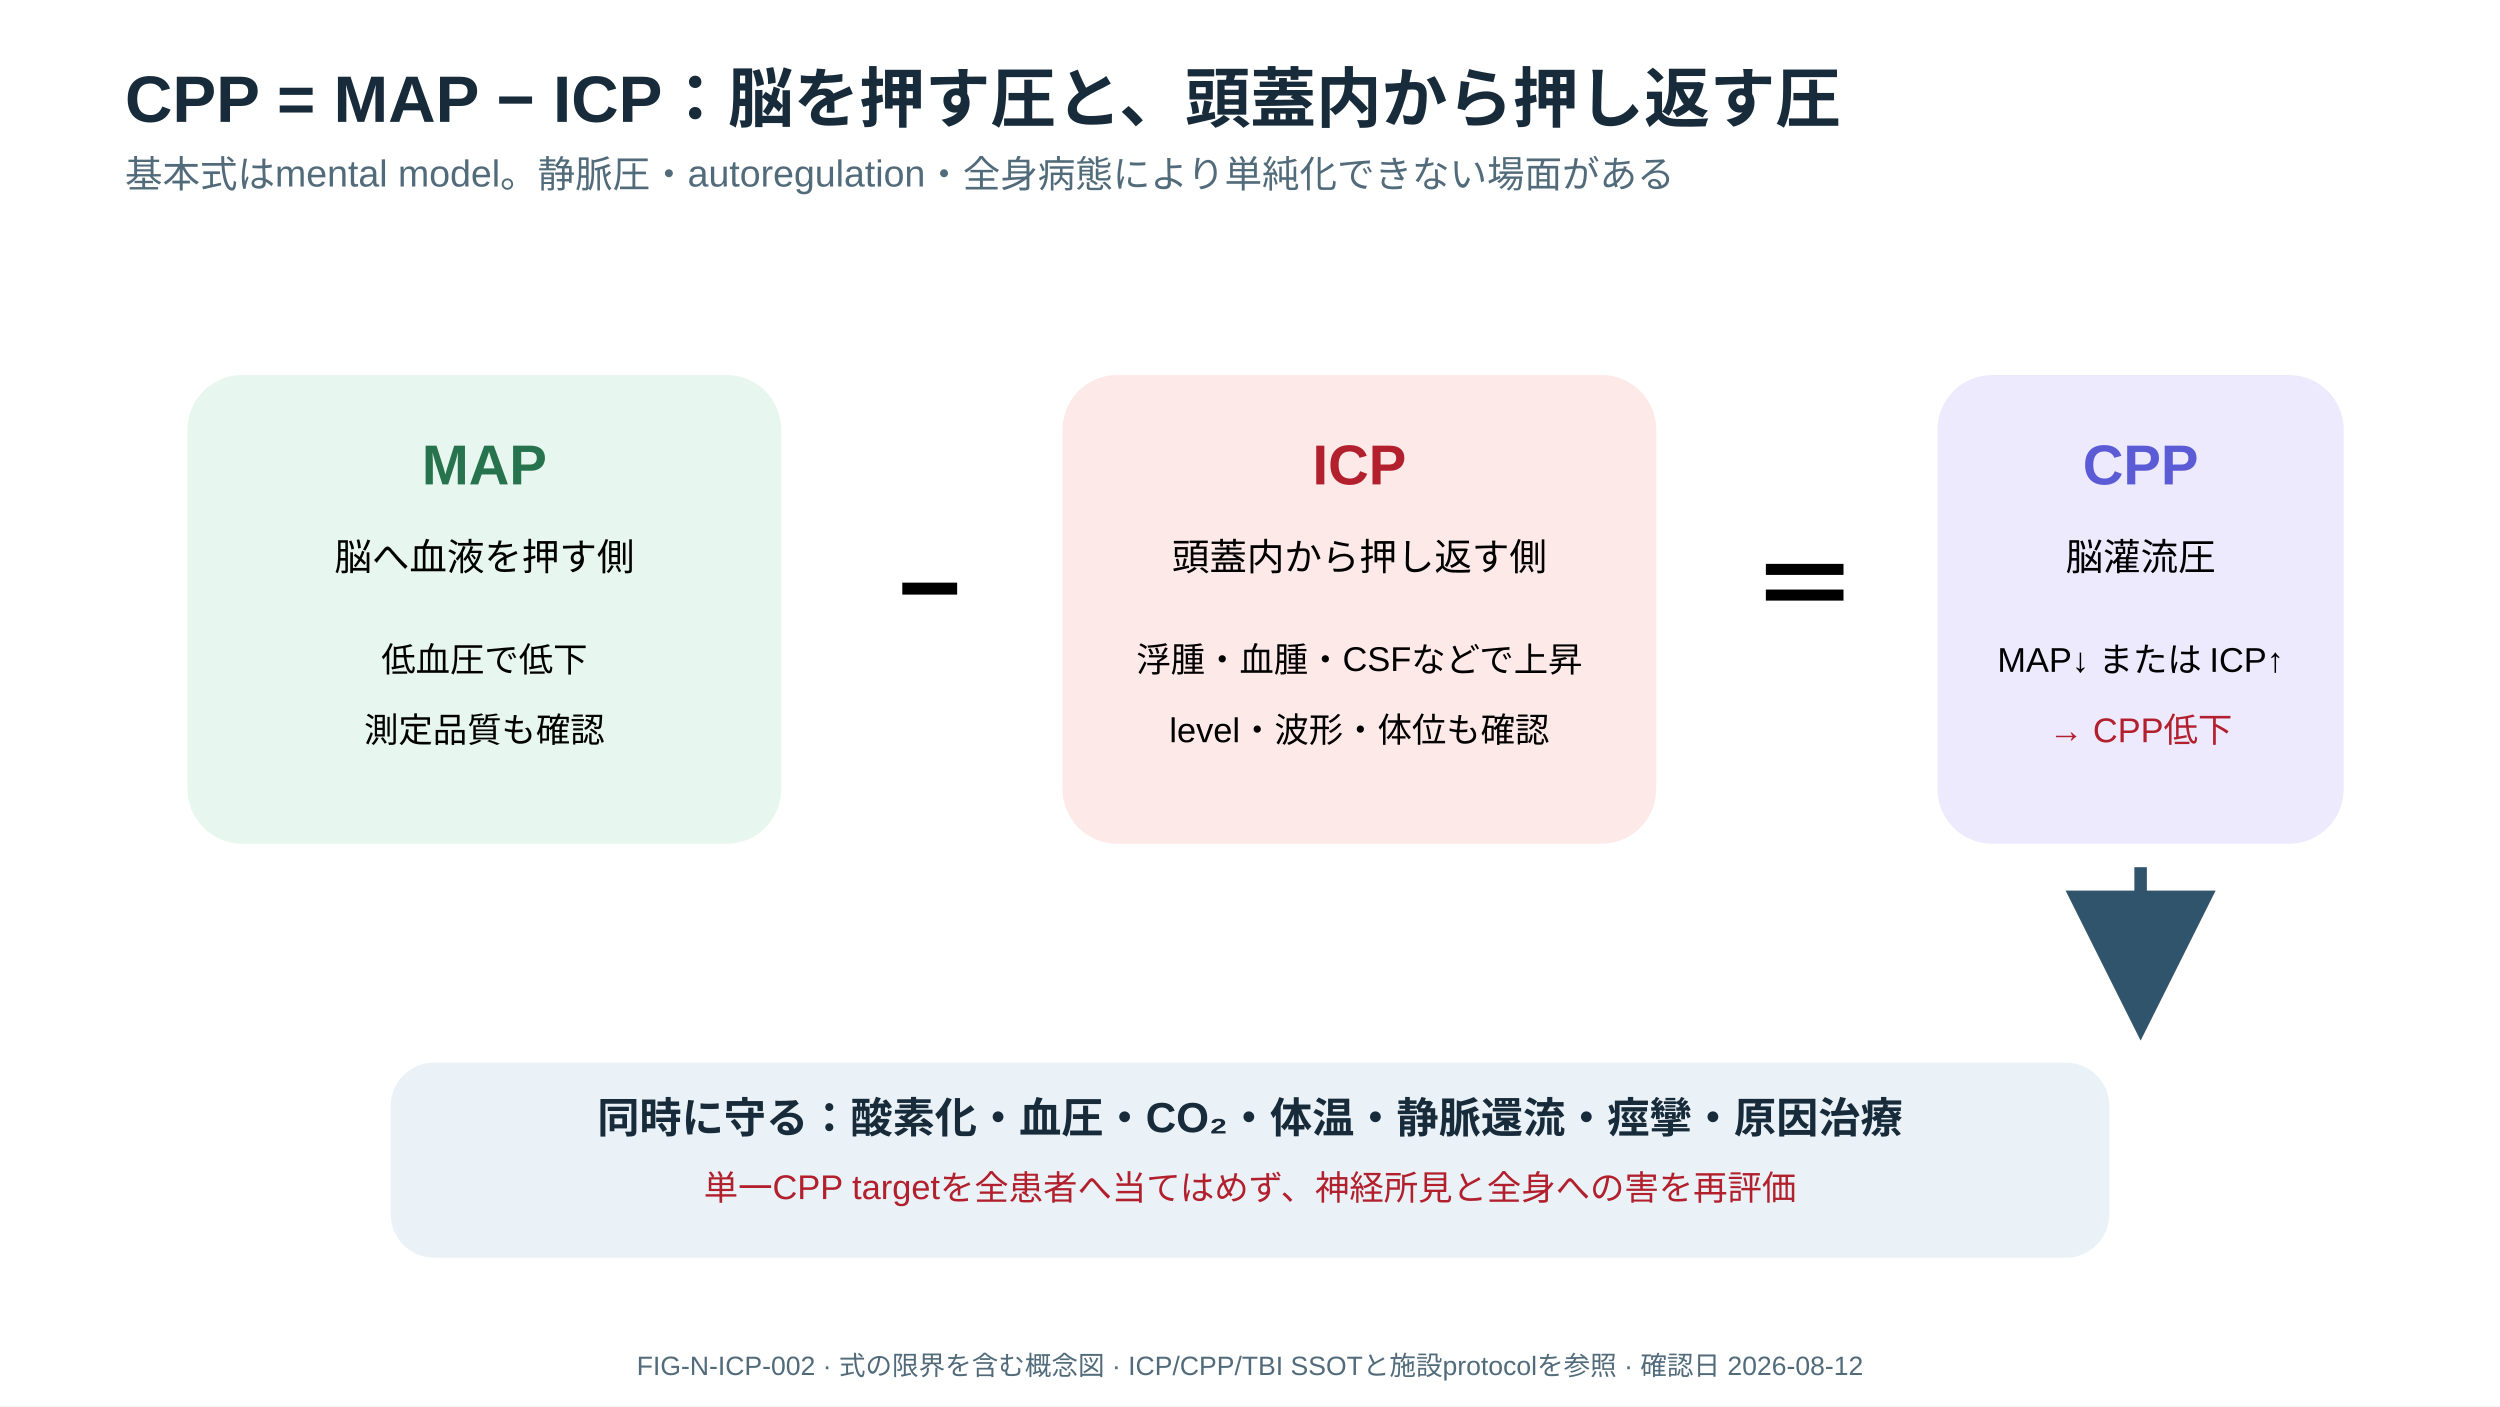
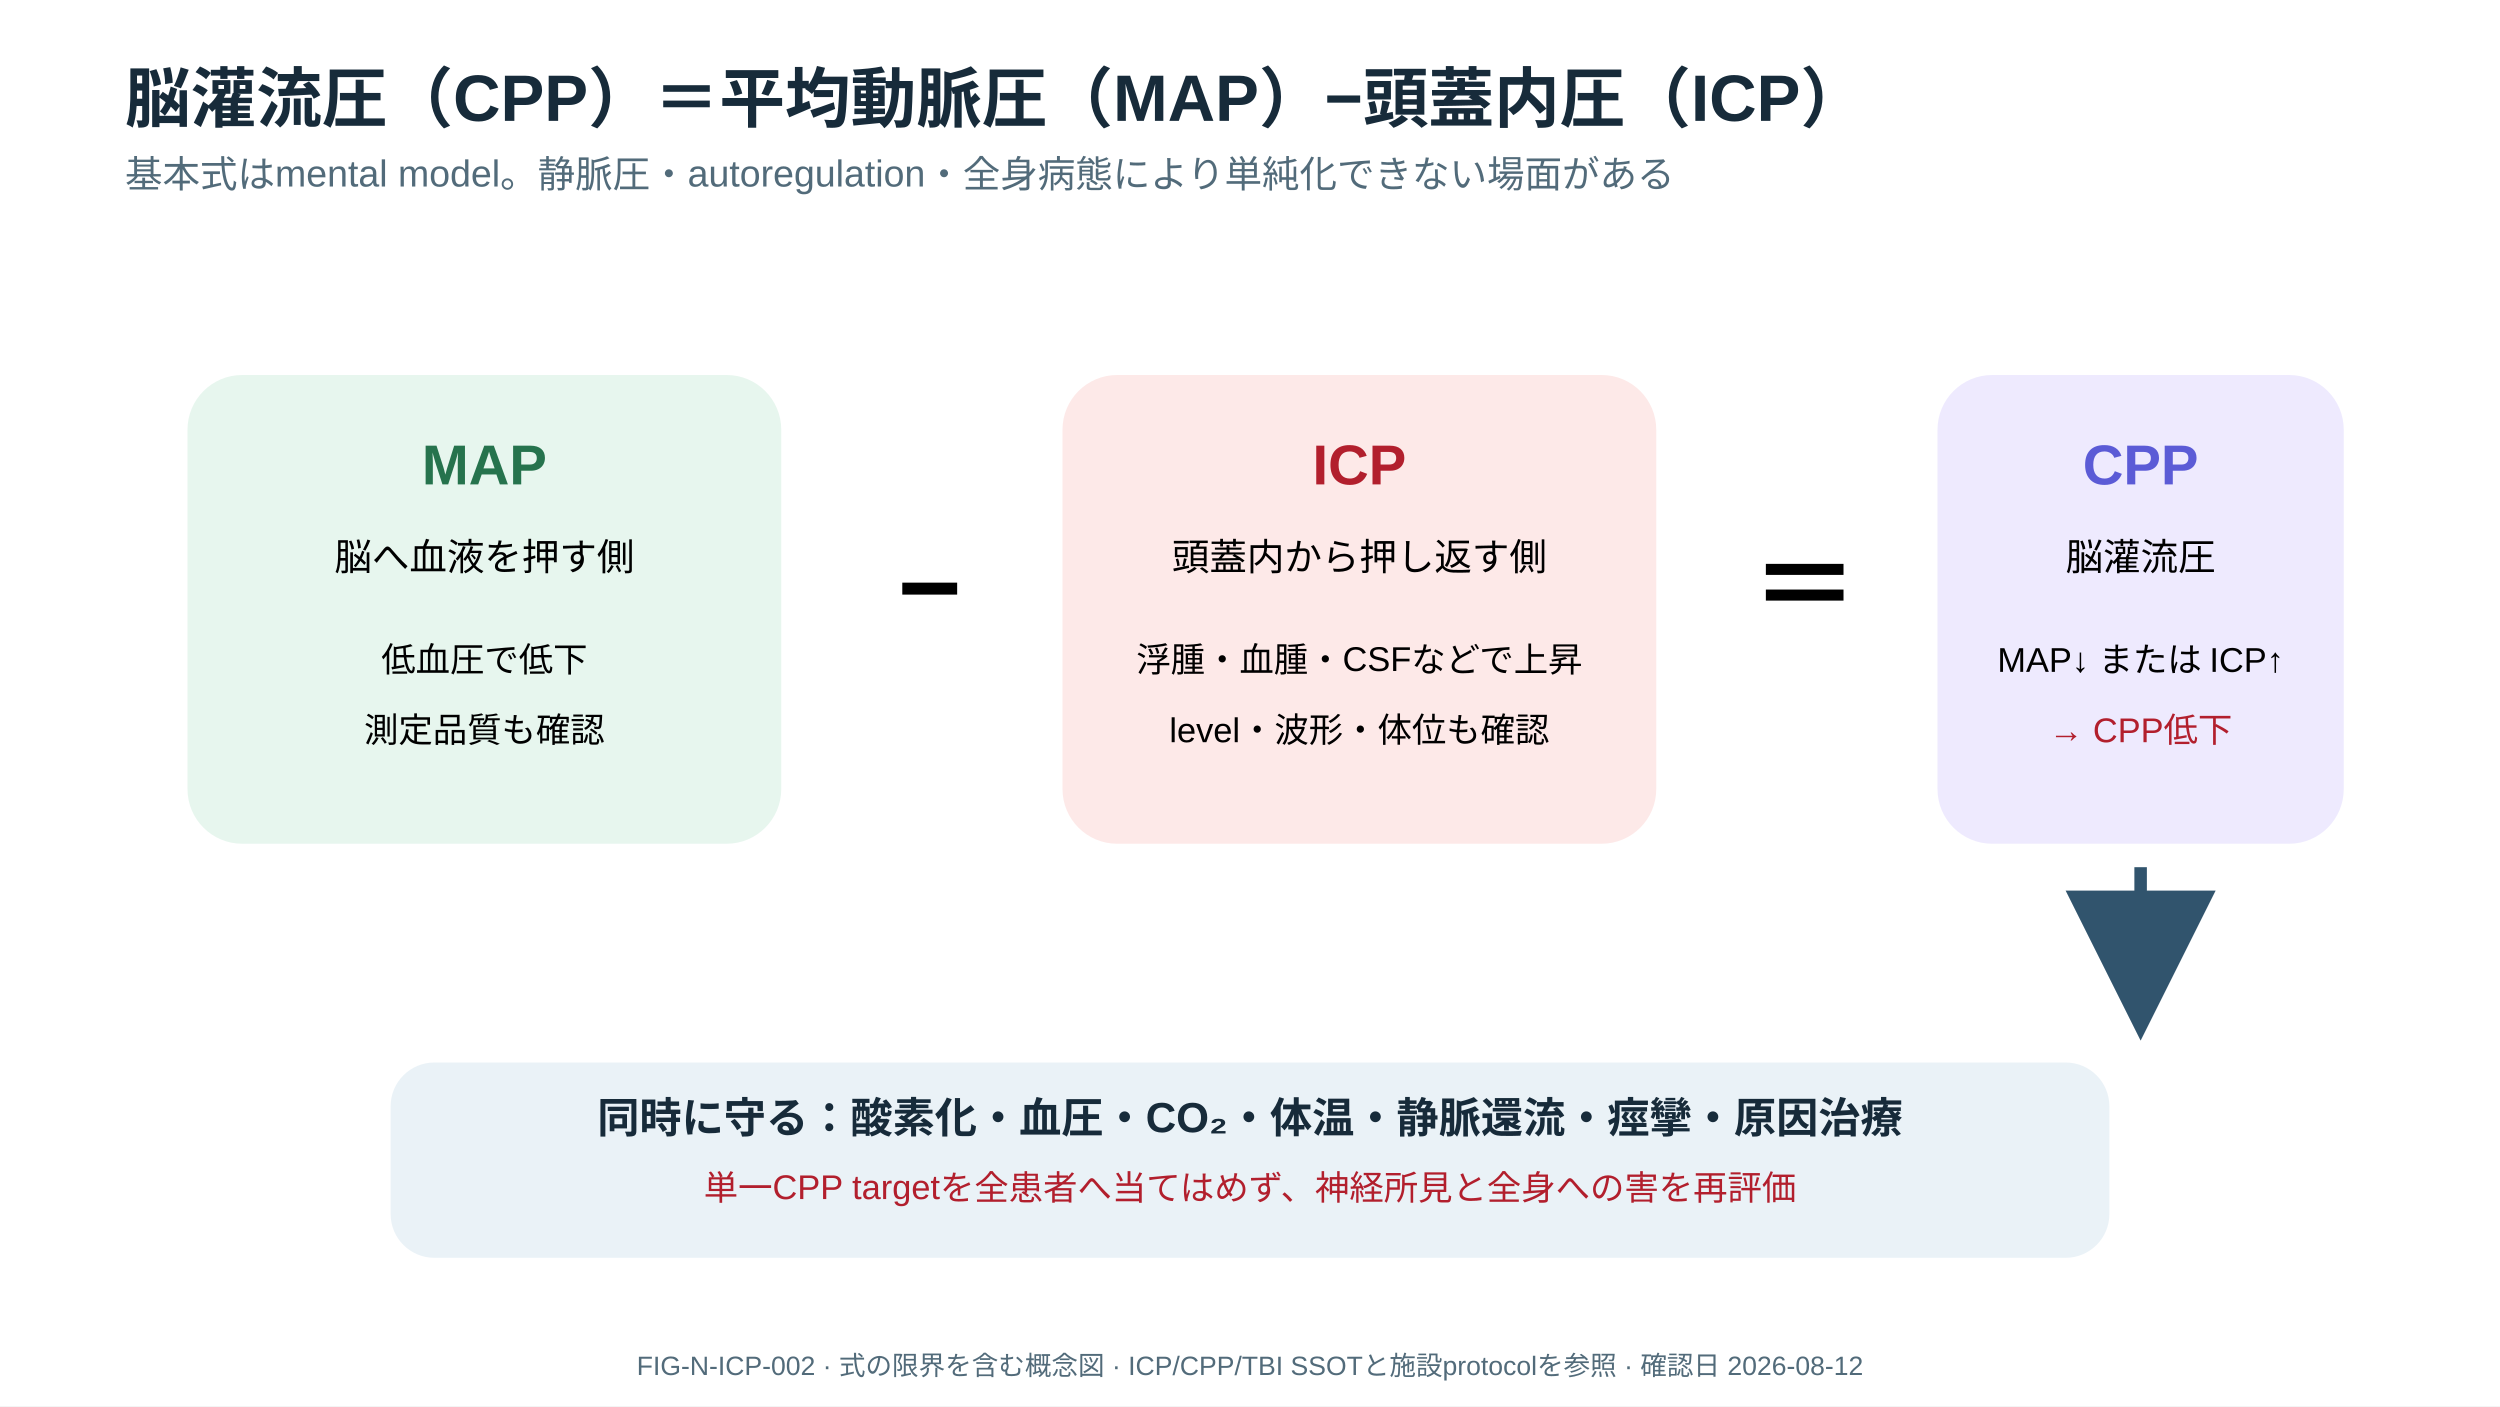
<svg xmlns="http://www.w3.org/2000/svg" width="1600" height="900" viewBox="0 0 1600 900" role="img" aria-labelledby="title desc">
  <defs>
    <marker id="a" markerWidth="12" markerHeight="12" refX="10" refY="6" orient="auto">
      <path d="M0 0 L12 6 L0 12Z" fill="#31546D" />
    </marker>
  </defs>
  <rect width="1600" height="900" fill="#fff" />
-   <text x="80" y="78" font-family="Arial" font-size="42" font-weight="700" fill="#172B3A">CPP = MAP − ICP：脳を押す圧と、頭蓋内から押し返す圧</text>
-   <text x="80" y="120" font-family="Arial" font-size="24" fill="#526B7A">基本式はmental model。静脈圧・autoregulation・全身病態により単純化できない場面がある</text>
-   <g font-family="Arial" text-anchor="middle">
+   <text x="80" y="78" font-family="Hiragino Sans, Yu Gothic, Arial, sans-serif" font-size="42" font-weight="700" fill="#172B3A">脳灌流圧（CPP）＝平均動脈圧（MAP）−頭蓋内圧（ICP）</text>
+   <text x="80" y="120" font-family="Hiragino Sans, Yu Gothic, Arial, sans-serif" font-size="24" fill="#526B7A">基本式はmental model。静脈圧・autoregulation・全身病態により単純化できない場面がある</text>
+   <g font-family="Hiragino Sans, Yu Gothic, Arial, sans-serif" text-anchor="middle">
    <rect x="120" y="240" width="380" height="300" rx="35" fill="#E7F6EE" />
    <text x="310" y="310" font-size="36" font-weight="700" fill="#26734D">MAP</text>
    <text x="310" y="365" font-size="24">脳へ血液を押す側</text>
    <text x="310" y="430" font-size="22">低血圧で低下</text>
    <text x="310" y="475" font-size="22">測定品質も確認</text>
    <text x="595" y="400" font-size="70" font-weight="700">−</text>
    <rect x="680" y="240" width="380" height="300" rx="35" fill="#FDE9E8" />
    <text x="870" y="310" font-size="36" font-weight="700" fill="#B21F2D">ICP</text>
    <text x="870" y="365" font-size="24">頭蓋内から押し返す側</text>
    <text x="870" y="430" font-size="22">浮腫・血腫・CSFなどで上昇</text>
    <text x="870" y="475" font-size="22">level・波形・体位も確認</text>
    <text x="1155" y="400" font-size="70" font-weight="700">＝</text>
    <rect x="1240" y="240" width="260" height="300" rx="35" fill="#EEEAFE" />
    <text x="1370" y="310" font-size="36" font-weight="700" fill="#5B5BD6">CPP</text>
    <text x="1370" y="365" font-size="24">脳灌流圧</text>
    <text x="1370" y="430" font-size="22">MAP↓ または ICP↑</text>
    <text x="1370" y="475" font-size="22" fill="#B21F2D">→ CPP低下</text>
  </g>
  <path d="M1370 555 V650" stroke="#31546D" stroke-width="8" marker-end="url(#a)" />
  <rect x="250" y="680" width="1100" height="125" rx="28" fill="#EAF2F7" />
-   <text x="800" y="725" text-anchor="middle" font-family="Arial" font-size="27" font-weight="700" fill="#172B3A">同時に守る：酸素化・血圧・CO₂・体温・静脈還流・痙攣・原因治療</text>
-   <text x="800" y="768" text-anchor="middle" font-family="Arial" font-size="22" fill="#B21F2D">単一CPP targetを全患者へ当てはめず、神経所見と全身への害を再評価</text>
-   <text x="800" y="880" text-anchor="middle" font-family="Arial" font-size="17" fill="#526B7A">FIG-N-ICP-002 · 式の限界を含む概念図 · ICP/CPP/TBI SSOTと施設protocolを参照 · 確認日 2026-08-12</text>
+   <text x="800" y="725" text-anchor="middle" font-family="Hiragino Sans, Yu Gothic, Arial, sans-serif" font-size="27" font-weight="700" fill="#172B3A">同時に守る：酸素化・血圧・CO₂・体温・静脈還流・痙攣・原因治療</text>
+   <text x="800" y="768" text-anchor="middle" font-family="Hiragino Sans, Yu Gothic, Arial, sans-serif" font-size="22" fill="#B21F2D">単一CPP targetを全患者へ当てはめず、神経所見と全身への害を再評価</text>
+   <text x="800" y="880" text-anchor="middle" font-family="Hiragino Sans, Yu Gothic, Arial, sans-serif" font-size="17" fill="#526B7A">FIG-N-ICP-002 · 式の限界を含む概念図 · ICP/CPP/TBI SSOTと施設protocolを参照 · 確認日 2026-08-12</text>
</svg>
